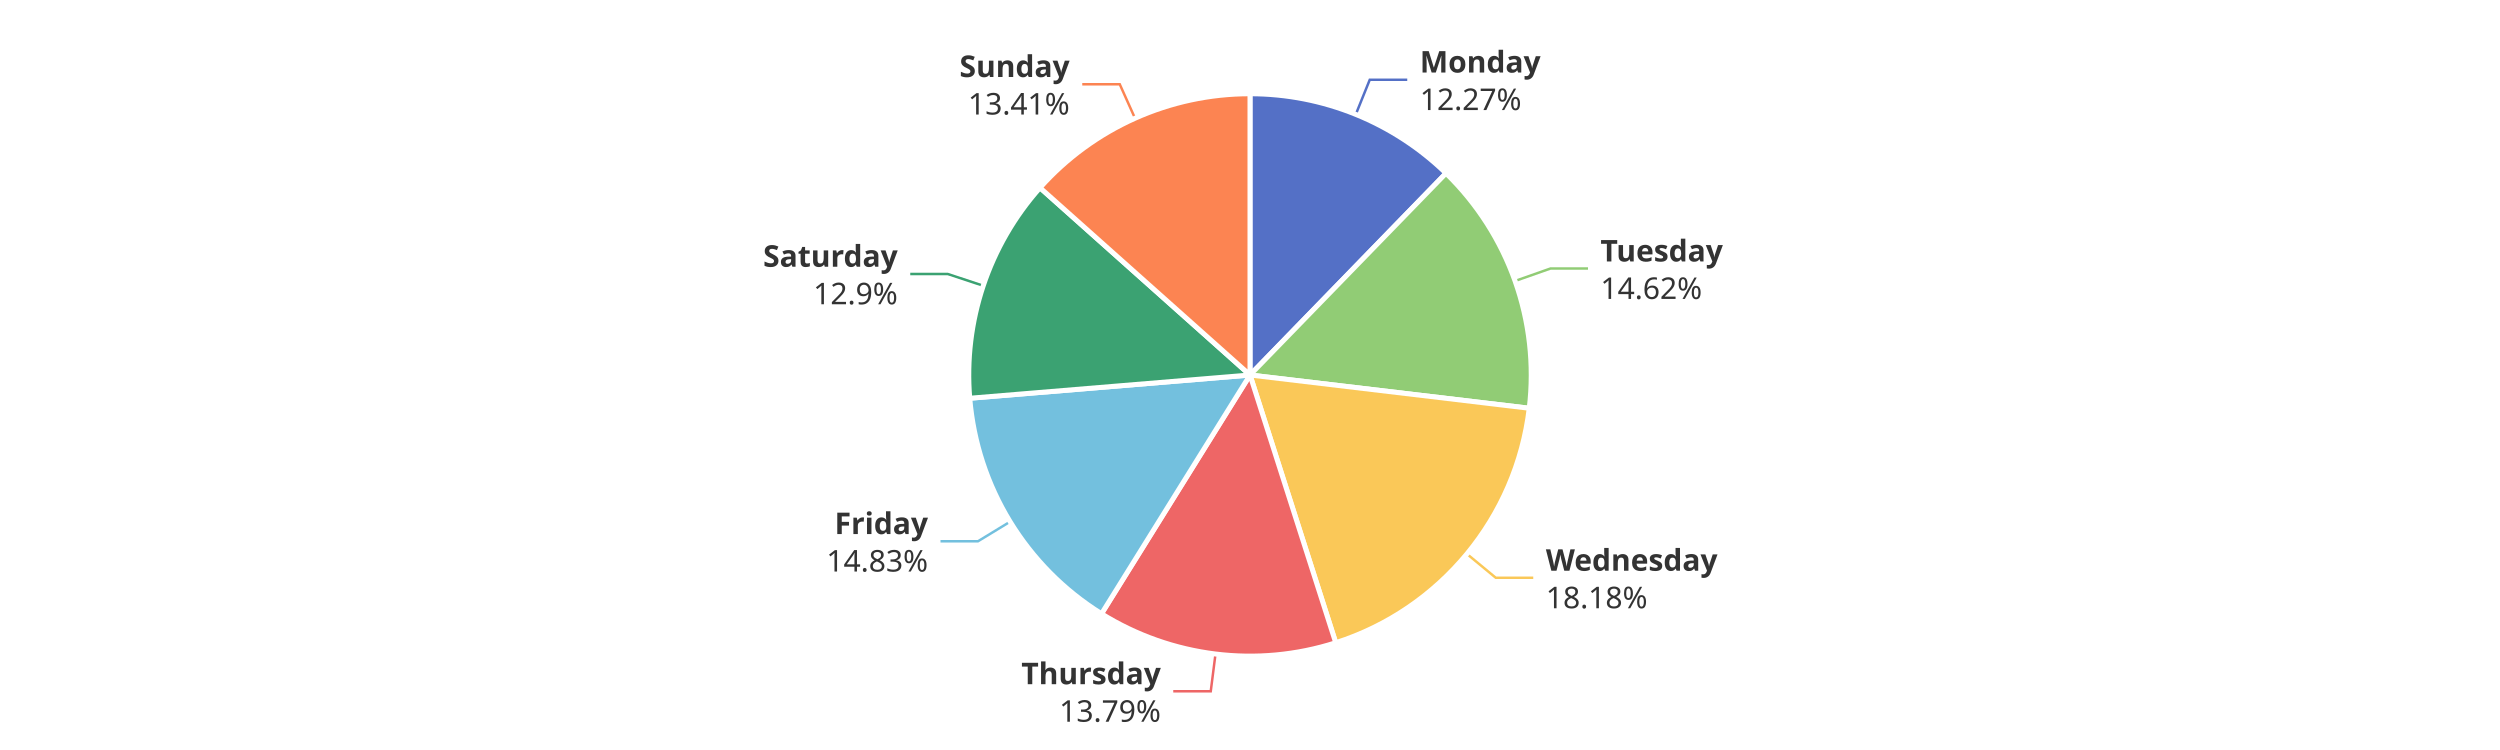
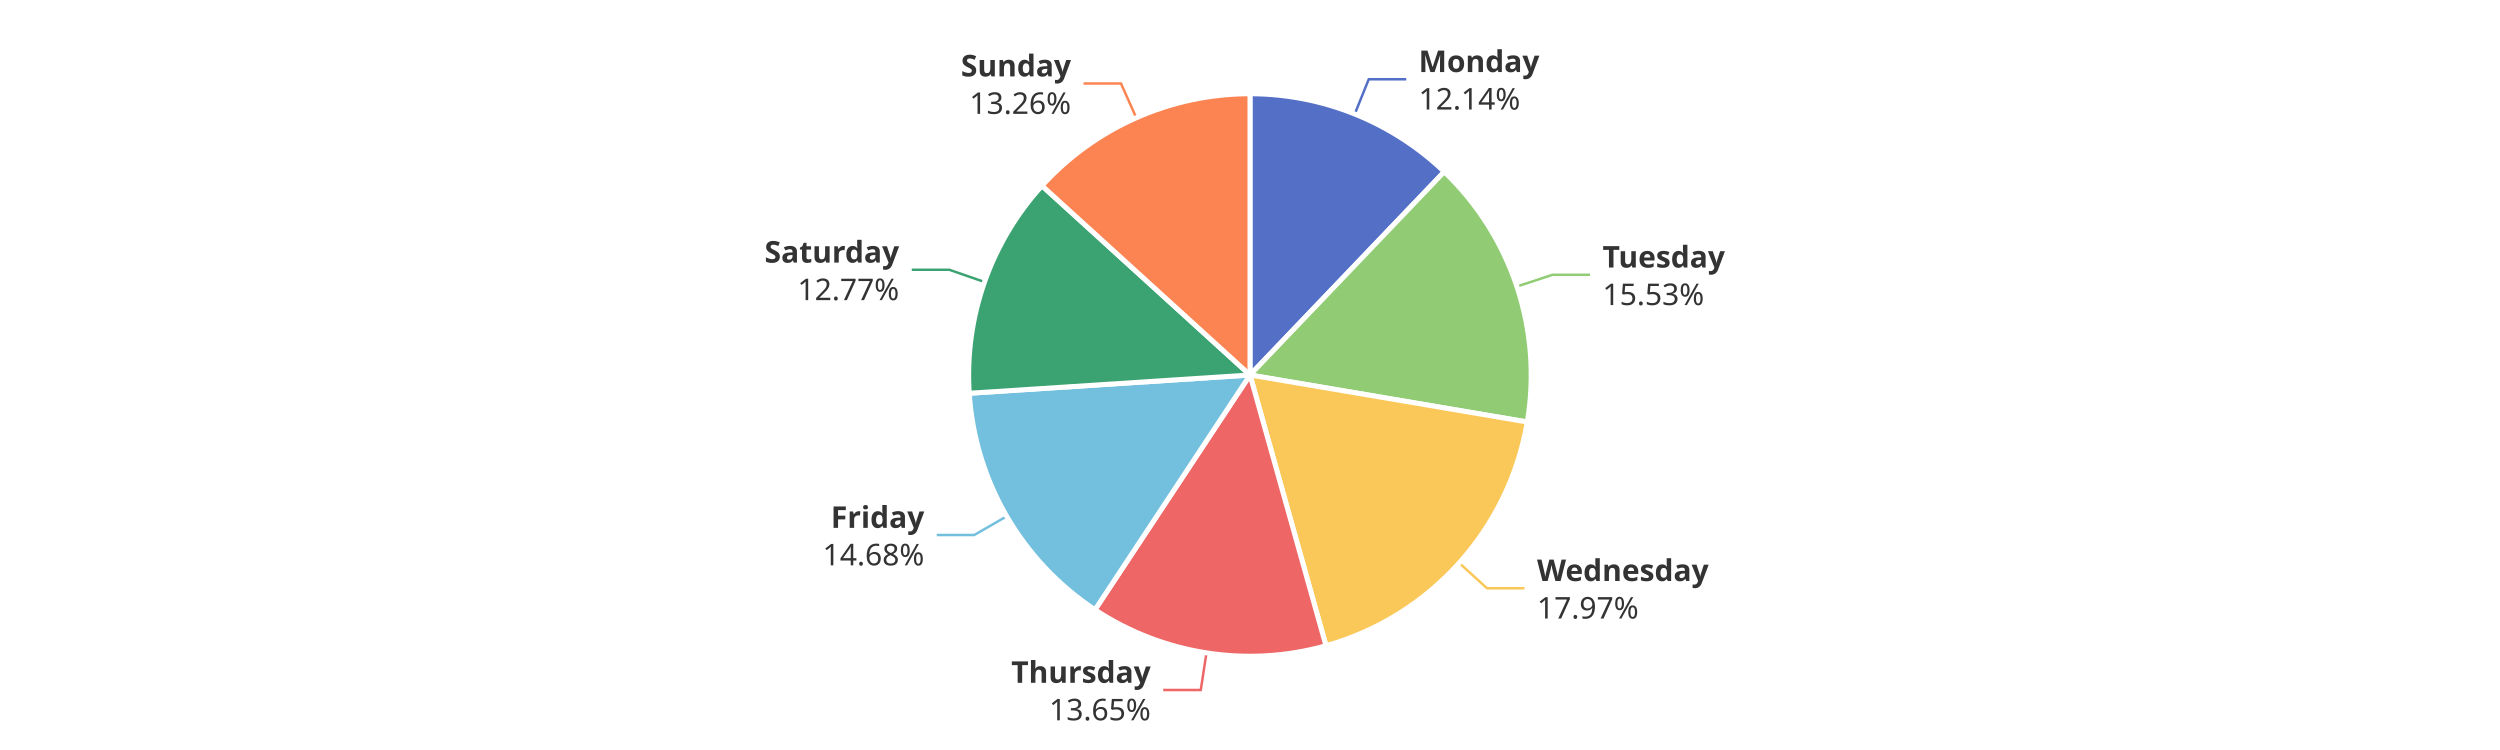
<svg xmlns="http://www.w3.org/2000/svg" width="1000" height="300" version="1.1" baseProfile="full" viewBox="0 0 1000 300">
  <rect width="1000" height="300" x="0" y="0" id="0" fill="#ffffff" />
-   <polyline points="542.3 45.8 547.9 31.9 562.9 31.9" fill="none" stroke="#5470c6" />
-   <polyline points="606 112.4 620.2 107.4 635.2 107.4" fill="none" stroke="#91cc75" />
-   <polyline points="586.8 221.6 598.3 231.1 613.3 231.1" fill="none" stroke="#fac858" />
-   <polyline points="486.2 261.6 484.3 276.5 469.3 276.5" fill="none" stroke="#ee6666" />
-   <polyline points="404 208.7 391.2 216.5 376.2 216.5" fill="none" stroke="#73c0de" />
-   <polyline points="393.3 114.3 379.1 109.6 364.1 109.6" fill="none" stroke="#3ba272" />
-   <polyline points="454 47.3 447.9 33.7 432.9 33.7" fill="none" stroke="#fc8452" />
-   <path d="M500 37.5A112.5 112.5 0 0 1 578.4 69.3L500 150Z" fill="#5470c6" stroke="#fff" stroke-width="2" stroke-linejoin="round" />
-   <path d="M578.4 69.3A112.5 112.5 0 0 1 611.7 163.3L500 150Z" fill="#91cc75" stroke="#fff" stroke-width="2" stroke-linejoin="round" />
-   <path d="M611.7 163.3A112.5 112.5 0 0 1 534.3 257.1L500 150Z" fill="#fac858" stroke="#fff" stroke-width="2" stroke-linejoin="round" />
-   <path d="M534.3 257.1A112.5 112.5 0 0 1 440.6 245.5L500 150Z" fill="#ee6666" stroke="#fff" stroke-width="2" stroke-linejoin="round" />
-   <path d="M440.6 245.5A112.5 112.5 0 0 1 387.9 159.3L500 150Z" fill="#73c0de" stroke="#fff" stroke-width="2" stroke-linejoin="round" />
-   <path d="M387.9 159.3A112.5 112.5 0 0 1 416 75.1L500 150Z" fill="#3ba272" stroke="#fff" stroke-width="2" stroke-linejoin="round" />
-   <path d="M416 75.1A112.5 112.5 0 0 1 500 37.5L500 150Z" fill="#fc8452" stroke="#fff" stroke-width="2" stroke-linejoin="round" />
-   <path d="M0 -15l42.8 0l0 30l-42.8 0Z" transform="translate(567.9443 31.8577)" fill="none" />
-   <text dominant-baseline="central" text-anchor="start" style="font-size:12px;font-family:sans-serif;font-weight:bold;" y="-7.5" transform="translate(567.9443 31.8577)" fill="#333" stroke="rgb(255,255,255)" stroke-width="2" paint-order="stroke" stroke-miterlimit="2">Monday</text>
-   <text dominant-baseline="central" text-anchor="start" style="font-size:12px;font-family:sans-serif;" y="7.5" transform="translate(567.9443 31.8577)" fill="#333" stroke="rgb(255,255,255)" stroke-width="2" paint-order="stroke" stroke-miterlimit="2">12.27%</text>
-   <path d="M0 -15l46.2 0l0 30l-46.2 0Z" transform="translate(640.1831 107.4292)" fill="none" />
-   <text dominant-baseline="central" text-anchor="start" style="font-size:12px;font-family:sans-serif;font-weight:bold;" y="-7.5" transform="translate(640.1831 107.4292)" fill="#333" stroke="rgb(255,255,255)" stroke-width="2" paint-order="stroke" stroke-miterlimit="2">Tuesday</text>
-   <text dominant-baseline="central" text-anchor="start" style="font-size:12px;font-family:sans-serif;" y="7.5" transform="translate(640.1831 107.4292)" fill="#333" stroke="rgb(255,255,255)" stroke-width="2" paint-order="stroke" stroke-miterlimit="2">14.62%</text>
-   <path d="M0 -15l63.6 0l0 30l-63.6 0Z" transform="translate(618.3496 231.1394)" fill="none" />
-   <text dominant-baseline="central" text-anchor="start" style="font-size:12px;font-family:sans-serif;font-weight:bold;" y="-7.5" transform="translate(618.3496 231.1394)" fill="#333" stroke="rgb(255,255,255)" stroke-width="2" paint-order="stroke" stroke-miterlimit="2">Wednesday</text>
-   <text dominant-baseline="central" text-anchor="start" style="font-size:12px;font-family:sans-serif;" y="7.5" transform="translate(618.3496 231.1394)" fill="#333" stroke="rgb(255,255,255)" stroke-width="2" paint-order="stroke" stroke-miterlimit="2">18.18%</text>
-   <path d="M-50.2 -15l50.2 0l0 30l-50.2 0Z" transform="translate(464.3364 276.5342)" fill="none" />
-   <text dominant-baseline="central" text-anchor="end" style="font-size:12px;font-family:sans-serif;font-weight:bold;" y="-7.5" transform="translate(464.3364 276.5342)" fill="#333" stroke="rgb(255,255,255)" stroke-width="2" paint-order="stroke" stroke-miterlimit="2">Thursday</text>
-   <text dominant-baseline="central" text-anchor="end" style="font-size:12px;font-family:sans-serif;" y="7.5" transform="translate(464.3364 276.5342)" fill="#333" stroke="rgb(255,255,255)" stroke-width="2" paint-order="stroke" stroke-miterlimit="2">13.79%</text>
-   <path d="M-40.9 -15l40.9 0l0 30l-40.9 0Z" transform="translate(371.198 216.4708)" fill="none" />
-   <text dominant-baseline="central" text-anchor="end" style="font-size:12px;font-family:sans-serif;font-weight:bold;" y="-7.5" transform="translate(371.198 216.4708)" fill="#333" stroke="rgb(255,255,255)" stroke-width="2" paint-order="stroke" stroke-miterlimit="2">Friday</text>
-   <text dominant-baseline="central" text-anchor="end" style="font-size:12px;font-family:sans-serif;" y="7.5" transform="translate(371.198 216.4708)" fill="#333" stroke="rgb(255,255,255)" stroke-width="2" paint-order="stroke" stroke-miterlimit="2">14.83%</text>
-   <path d="M-48.2 -15l48.2 0l0 30l-48.2 0Z" transform="translate(359.0865 109.5503)" fill="none" />
-   <text dominant-baseline="central" text-anchor="end" style="font-size:12px;font-family:sans-serif;font-weight:bold;" y="-7.5" transform="translate(359.0865 109.5503)" fill="#333" stroke="rgb(255,255,255)" stroke-width="2" paint-order="stroke" stroke-miterlimit="2">Saturday</text>
-   <text dominant-baseline="central" text-anchor="end" style="font-size:12px;font-family:sans-serif;" y="7.5" transform="translate(359.0865 109.5503)" fill="#333" stroke="rgb(255,255,255)" stroke-width="2" paint-order="stroke" stroke-miterlimit="2">12.9%</text>
-   <path d="M-40.9 -15l40.9 0l0 30l-40.9 0Z" transform="translate(427.8558 33.6504)" fill="none" />
-   <text dominant-baseline="central" text-anchor="end" style="font-size:12px;font-family:sans-serif;font-weight:bold;" y="-7.5" transform="translate(427.8558 33.6504)" fill="#333" stroke="rgb(255,255,255)" stroke-width="2" paint-order="stroke" stroke-miterlimit="2">Sunday</text>
-   <text dominant-baseline="central" text-anchor="end" style="font-size:12px;font-family:sans-serif;" y="7.5" transform="translate(427.8558 33.6504)" fill="#333" stroke="rgb(255,255,255)" stroke-width="2" paint-order="stroke" stroke-miterlimit="2">13.41%</text>
+   <polyline points="541.9 45.6 547.5 31.7 562.5 31.7" fill="none" stroke="#5470c6" />
+   <polyline points="606.8 114.6 621 109.9 636 109.9" fill="none" stroke="#91cc75" />
+   <polyline points="583.7 225.2 594.8 235.3 609.8 235.3" fill="none" stroke="#fac858" />
+   <polyline points="482.6 261.1 480.3 276 465.3 276" fill="none" stroke="#ee6666" />
+   <polyline points="402.7 206.5 389.7 214 374.7 214" fill="none" stroke="#73c0de" />
+   <polyline points="393.8 112.8 379.7 107.9 364.7 107.9" fill="none" stroke="#3ba272" />
+   <polyline points="454.5 47.1 448.4 33.4 433.4 33.4" fill="none" stroke="#fc8452" />
+   <path d="M500 37.5A112.5 112.5 0 0 1 577.7 68.7L500 150Z" fill="#5470c6" stroke="#fff" stroke-width="2" stroke-linejoin="round" />
+   <path d="M577.7 68.7A112.5 112.5 0 0 1 610.9 168.8L500 150Z" fill="#91cc75" stroke="#fff" stroke-width="2" stroke-linejoin="round" />
+   <path d="M610.9 168.8A112.5 112.5 0 0 1 530.4 258.3L500 150Z" fill="#fac858" stroke="#fff" stroke-width="2" stroke-linejoin="round" />
+   <path d="M530.4 258.3A112.5 112.5 0 0 1 438 243.9L500 150Z" fill="#ee6666" stroke="#fff" stroke-width="2" stroke-linejoin="round" />
+   <path d="M438 243.9A112.5 112.5 0 0 1 387.7 157.3L500 150Z" fill="#73c0de" stroke="#fff" stroke-width="2" stroke-linejoin="round" />
+   <path d="M387.7 157.3A112.5 112.5 0 0 1 416.8 74.3L500 150Z" fill="#3ba272" stroke="#fff" stroke-width="2" stroke-linejoin="round" />
+   <path d="M416.8 74.3A112.5 112.5 0 0 1 500 37.5L500 150Z" fill="#fc8452" stroke="#fff" stroke-width="2" stroke-linejoin="round" />
+   <path d="M0 -15l42.8 0l0 30l-42.8 0Z" transform="translate(567.4523 31.6593)" fill="none" />
+   <text dominant-baseline="central" text-anchor="start" style="font-size:12px;font-family:sans-serif;font-weight:bold;" y="-7.5" transform="translate(567.4523 31.6593)" fill="#333" stroke="rgb(255,255,255)" stroke-width="2" paint-order="stroke" stroke-miterlimit="2">Monday</text>
+   <text dominant-baseline="central" text-anchor="start" style="font-size:12px;font-family:sans-serif;" y="7.5" transform="translate(567.4523 31.6593)" fill="#333" stroke="rgb(255,255,255)" stroke-width="2" paint-order="stroke" stroke-miterlimit="2">12.14%</text>
+   <path d="M0 -15l46.2 0l0 30l-46.2 0Z" transform="translate(641.0174 109.8621)" fill="none" />
+   <text dominant-baseline="central" text-anchor="start" style="font-size:12px;font-family:sans-serif;font-weight:bold;" y="-7.5" transform="translate(641.0174 109.8621)" fill="#333" stroke="rgb(255,255,255)" stroke-width="2" paint-order="stroke" stroke-miterlimit="2">Tuesday</text>
+   <text dominant-baseline="central" text-anchor="start" style="font-size:12px;font-family:sans-serif;" y="7.5" transform="translate(641.0174 109.8621)" fill="#333" stroke="rgb(255,255,255)" stroke-width="2" paint-order="stroke" stroke-miterlimit="2">15.53%</text>
+   <path d="M0 -15l63.6 0l0 30l-63.6 0Z" transform="translate(614.8063 235.2526)" fill="none" />
+   <text dominant-baseline="central" text-anchor="start" style="font-size:12px;font-family:sans-serif;font-weight:bold;" y="-7.5" transform="translate(614.8063 235.2526)" fill="#333" stroke="rgb(255,255,255)" stroke-width="2" paint-order="stroke" stroke-miterlimit="2">Wednesday</text>
+   <text dominant-baseline="central" text-anchor="start" style="font-size:12px;font-family:sans-serif;" y="7.5" transform="translate(614.8063 235.2526)" fill="#333" stroke="rgb(255,255,255)" stroke-width="2" paint-order="stroke" stroke-miterlimit="2">17.97%</text>
+   <path d="M-50.2 -15l50.2 0l0 30l-50.2 0Z" transform="translate(460.294 275.9679)" fill="none" />
+   <text dominant-baseline="central" text-anchor="end" style="font-size:12px;font-family:sans-serif;font-weight:bold;" y="-7.5" transform="translate(460.294 275.9679)" fill="#333" stroke="rgb(255,255,255)" stroke-width="2" paint-order="stroke" stroke-miterlimit="2">Thursday</text>
+   <text dominant-baseline="central" text-anchor="end" style="font-size:12px;font-family:sans-serif;" y="7.5" transform="translate(460.294 275.9679)" fill="#333" stroke="rgb(255,255,255)" stroke-width="2" paint-order="stroke" stroke-miterlimit="2">13.65%</text>
+   <path d="M-40.9 -15l40.9 0l0 30l-40.9 0Z" transform="translate(369.7155 213.9811)" fill="none" />
+   <text dominant-baseline="central" text-anchor="end" style="font-size:12px;font-family:sans-serif;font-weight:bold;" y="-7.5" transform="translate(369.7155 213.9811)" fill="#333" stroke="rgb(255,255,255)" stroke-width="2" paint-order="stroke" stroke-miterlimit="2">Friday</text>
+   <text dominant-baseline="central" text-anchor="end" style="font-size:12px;font-family:sans-serif;" y="7.5" transform="translate(369.7155 213.9811)" fill="#333" stroke="rgb(255,255,255)" stroke-width="2" paint-order="stroke" stroke-miterlimit="2">14.68%</text>
+   <path d="M-48.2 -15l48.2 0l0 30l-48.2 0Z" transform="translate(359.6544 107.8908)" fill="none" />
+   <text dominant-baseline="central" text-anchor="end" style="font-size:12px;font-family:sans-serif;font-weight:bold;" y="-7.5" transform="translate(359.6544 107.8908)" fill="#333" stroke="rgb(255,255,255)" stroke-width="2" paint-order="stroke" stroke-miterlimit="2">Saturday</text>
+   <text dominant-baseline="central" text-anchor="end" style="font-size:12px;font-family:sans-serif;" y="7.5" transform="translate(359.6544 107.8908)" fill="#333" stroke="rgb(255,255,255)" stroke-width="2" paint-order="stroke" stroke-miterlimit="2">12.77%</text>
+   <path d="M-40.9 -15l40.9 0l0 30l-40.9 0Z" transform="translate(428.4144 33.4016)" fill="none" />
+   <text dominant-baseline="central" text-anchor="end" style="font-size:12px;font-family:sans-serif;font-weight:bold;" y="-7.5" transform="translate(428.4144 33.4016)" fill="#333" stroke="rgb(255,255,255)" stroke-width="2" paint-order="stroke" stroke-miterlimit="2">Sunday</text>
+   <text dominant-baseline="central" text-anchor="end" style="font-size:12px;font-family:sans-serif;" y="7.5" transform="translate(428.4144 33.4016)" fill="#333" stroke="rgb(255,255,255)" stroke-width="2" paint-order="stroke" stroke-miterlimit="2">13.26%</text>
</svg>
